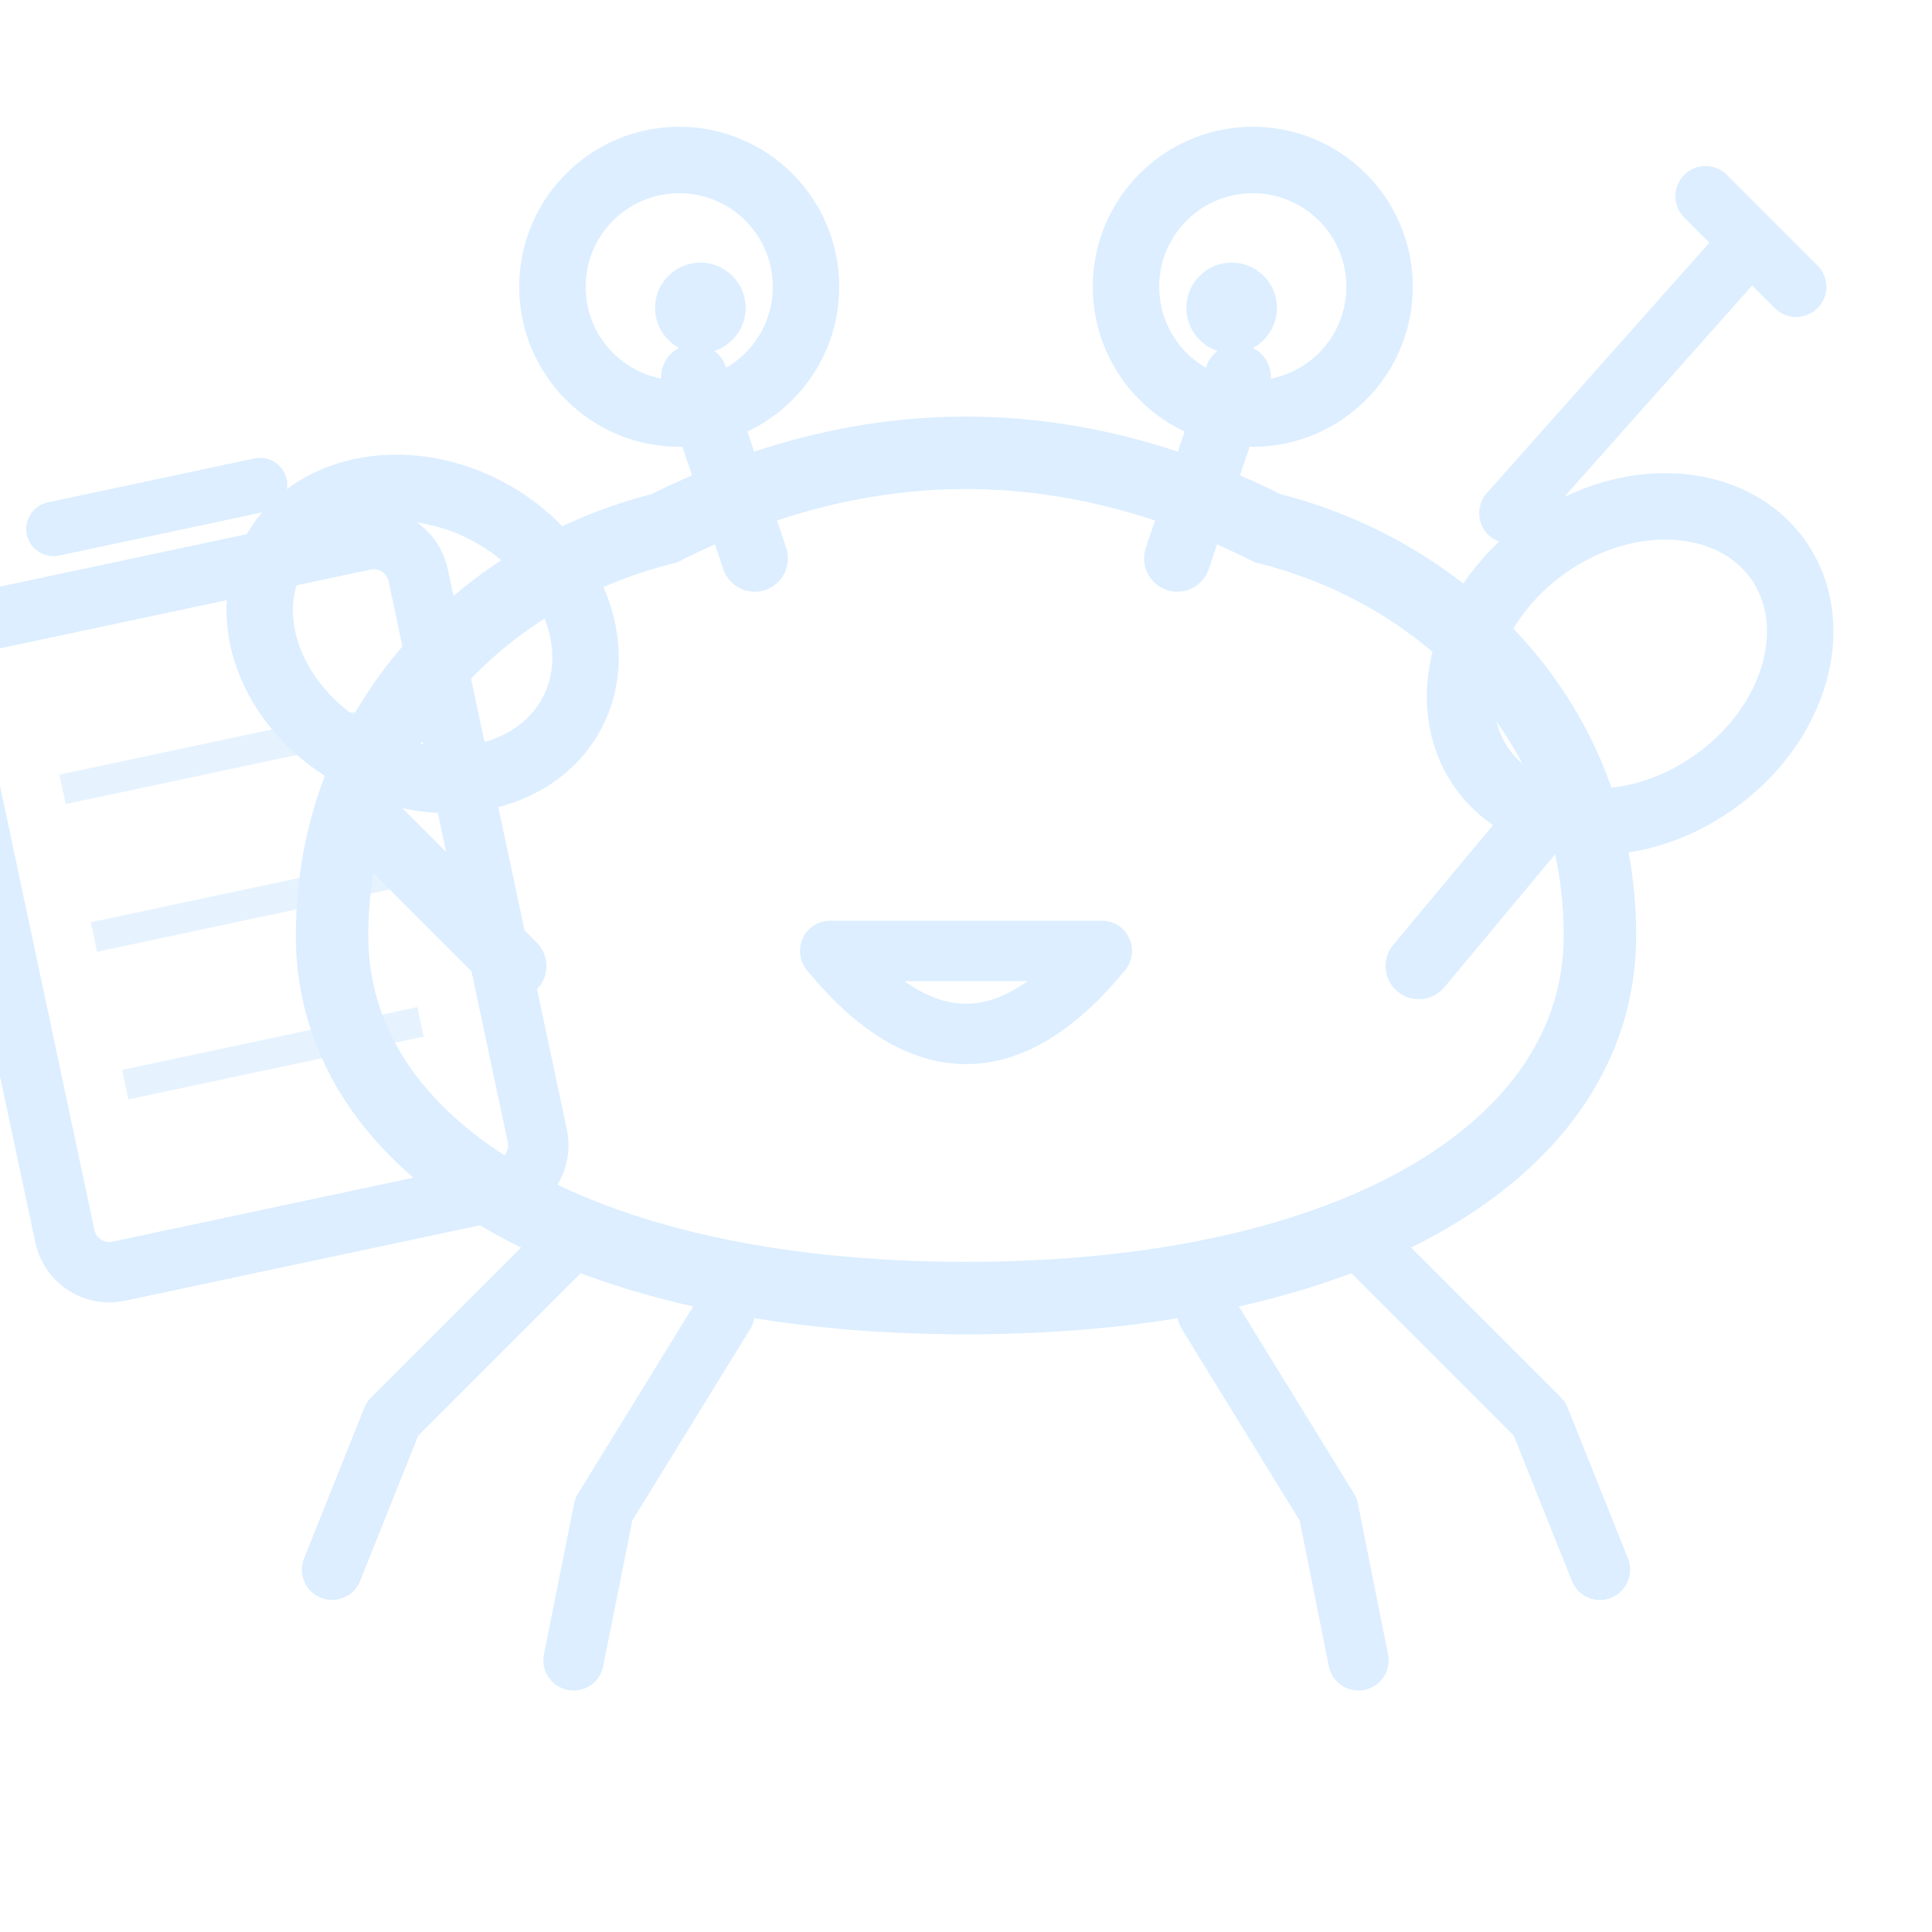
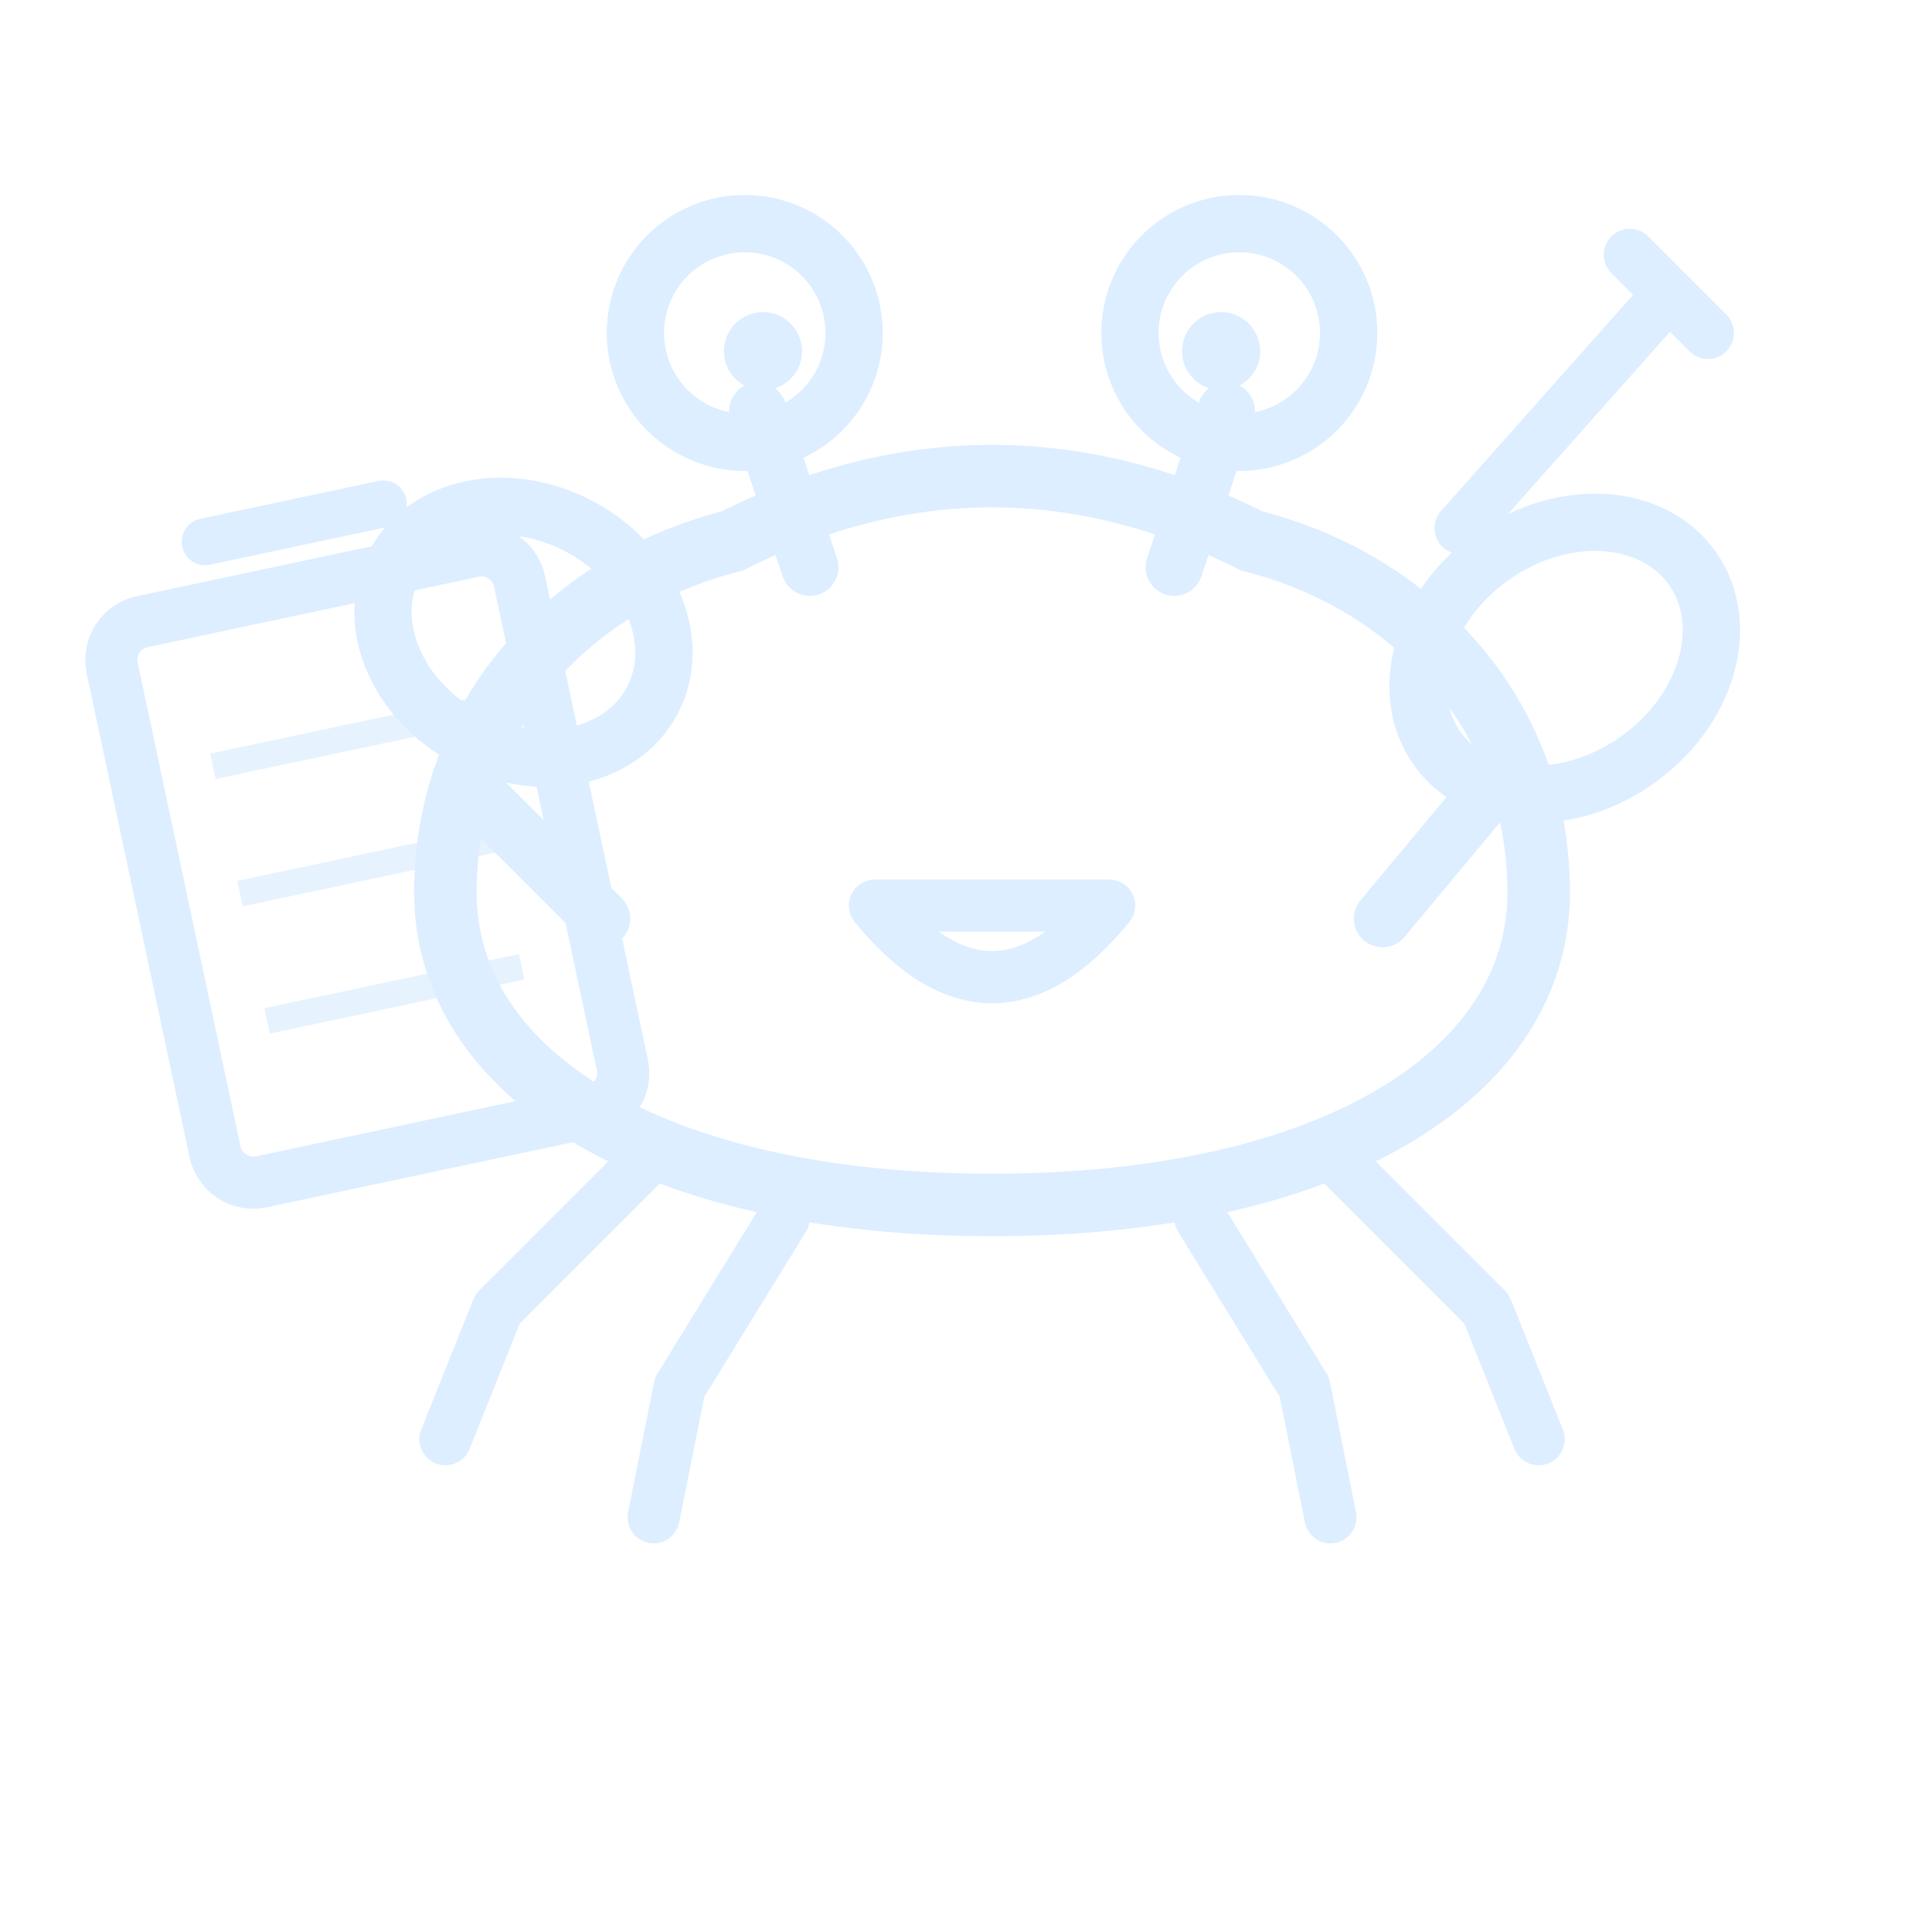
- <svg xmlns="http://www.w3.org/2000/svg" viewBox="0 0 64 64">
+ <svg xmlns="http://www.w3.org/2000/svg" viewBox="-6.11 -3.29 74.22 74.22">
  <g fill="none" stroke="#dceeff" stroke-width="2" stroke-linecap="round" stroke-linejoin="round">
    <path d="M19 41 L13 47 L11 52" />
    <path d="M24 43.5 L20 50 L19 55" />
    <path d="M45 41 L51 47 L53 52" />
    <path d="M40 43.5 L44 50 L45 55" />
  </g>
  <g fill="none" stroke="#dceeff" stroke-width="2.2" stroke-linecap="round">
    <path d="M17 32 L12 27" />
    <path d="M47 32 L52 26" />
  </g>
  <g fill="none" stroke="#dceeff" stroke-width="2.2" stroke-linecap="round">
    <path d="M25 18.5 L23 12.5" />
    <path d="M39 18.5 L41 12.5" />
  </g>
  <circle cx="22.5" cy="9.5" r="4.2" fill="none" stroke="#dceeff" stroke-width="2.2" />
  <circle cx="41.5" cy="9.5" r="4.2" fill="none" stroke="#dceeff" stroke-width="2.2" />
  <circle cx="23.2" cy="10.2" r="1.5" fill="#dceeff" />
  <circle cx="40.8" cy="10.2" r="1.5" fill="#dceeff" />
  <path d="M11 31 C11 24 16 19 22 17.5 Q27 15 32 15 Q37 15 42 17.5 C48 19 53 24 53 31 C53 38 45 43 32 43 C19 43 11 38 11 31 Z" fill="none" stroke="#dceeff" stroke-width="2.4" />
  <path d="M27.5 31.5 Q32 37 36.5 31.5 Z" fill="none" stroke="#dceeff" stroke-width="2" stroke-linejoin="round" />
  <ellipse cx="54" cy="22" rx="6" ry="4.8" fill="none" stroke="#dceeff" stroke-width="2.2" transform="rotate(-35 54 22)" />
  <ellipse cx="14" cy="21" rx="5.6" ry="4.6" fill="none" stroke="#dceeff" stroke-width="2.2" transform="rotate(28 14 21)" />
  <path d="M50 17 L58 8 M56.5 6.5 L59.5 9.5" stroke="#dceeff" stroke-width="2" stroke-linecap="round" />
  <g transform="rotate(-12 8 30)">
    <rect x="0" y="19" width="16" height="22" rx="1.5" fill="none" stroke="#dceeff" stroke-width="2" />
    <path d="M4.5 16.5 L11.5 16.5" stroke="#dceeff" stroke-width="1.8" stroke-linecap="round" />
    <path d="M3 25 L13 25 M3 30 L13 30 M3 35 L13 35" stroke="#dceeff" stroke-width="1" opacity="0.7" />
  </g>
</svg>
